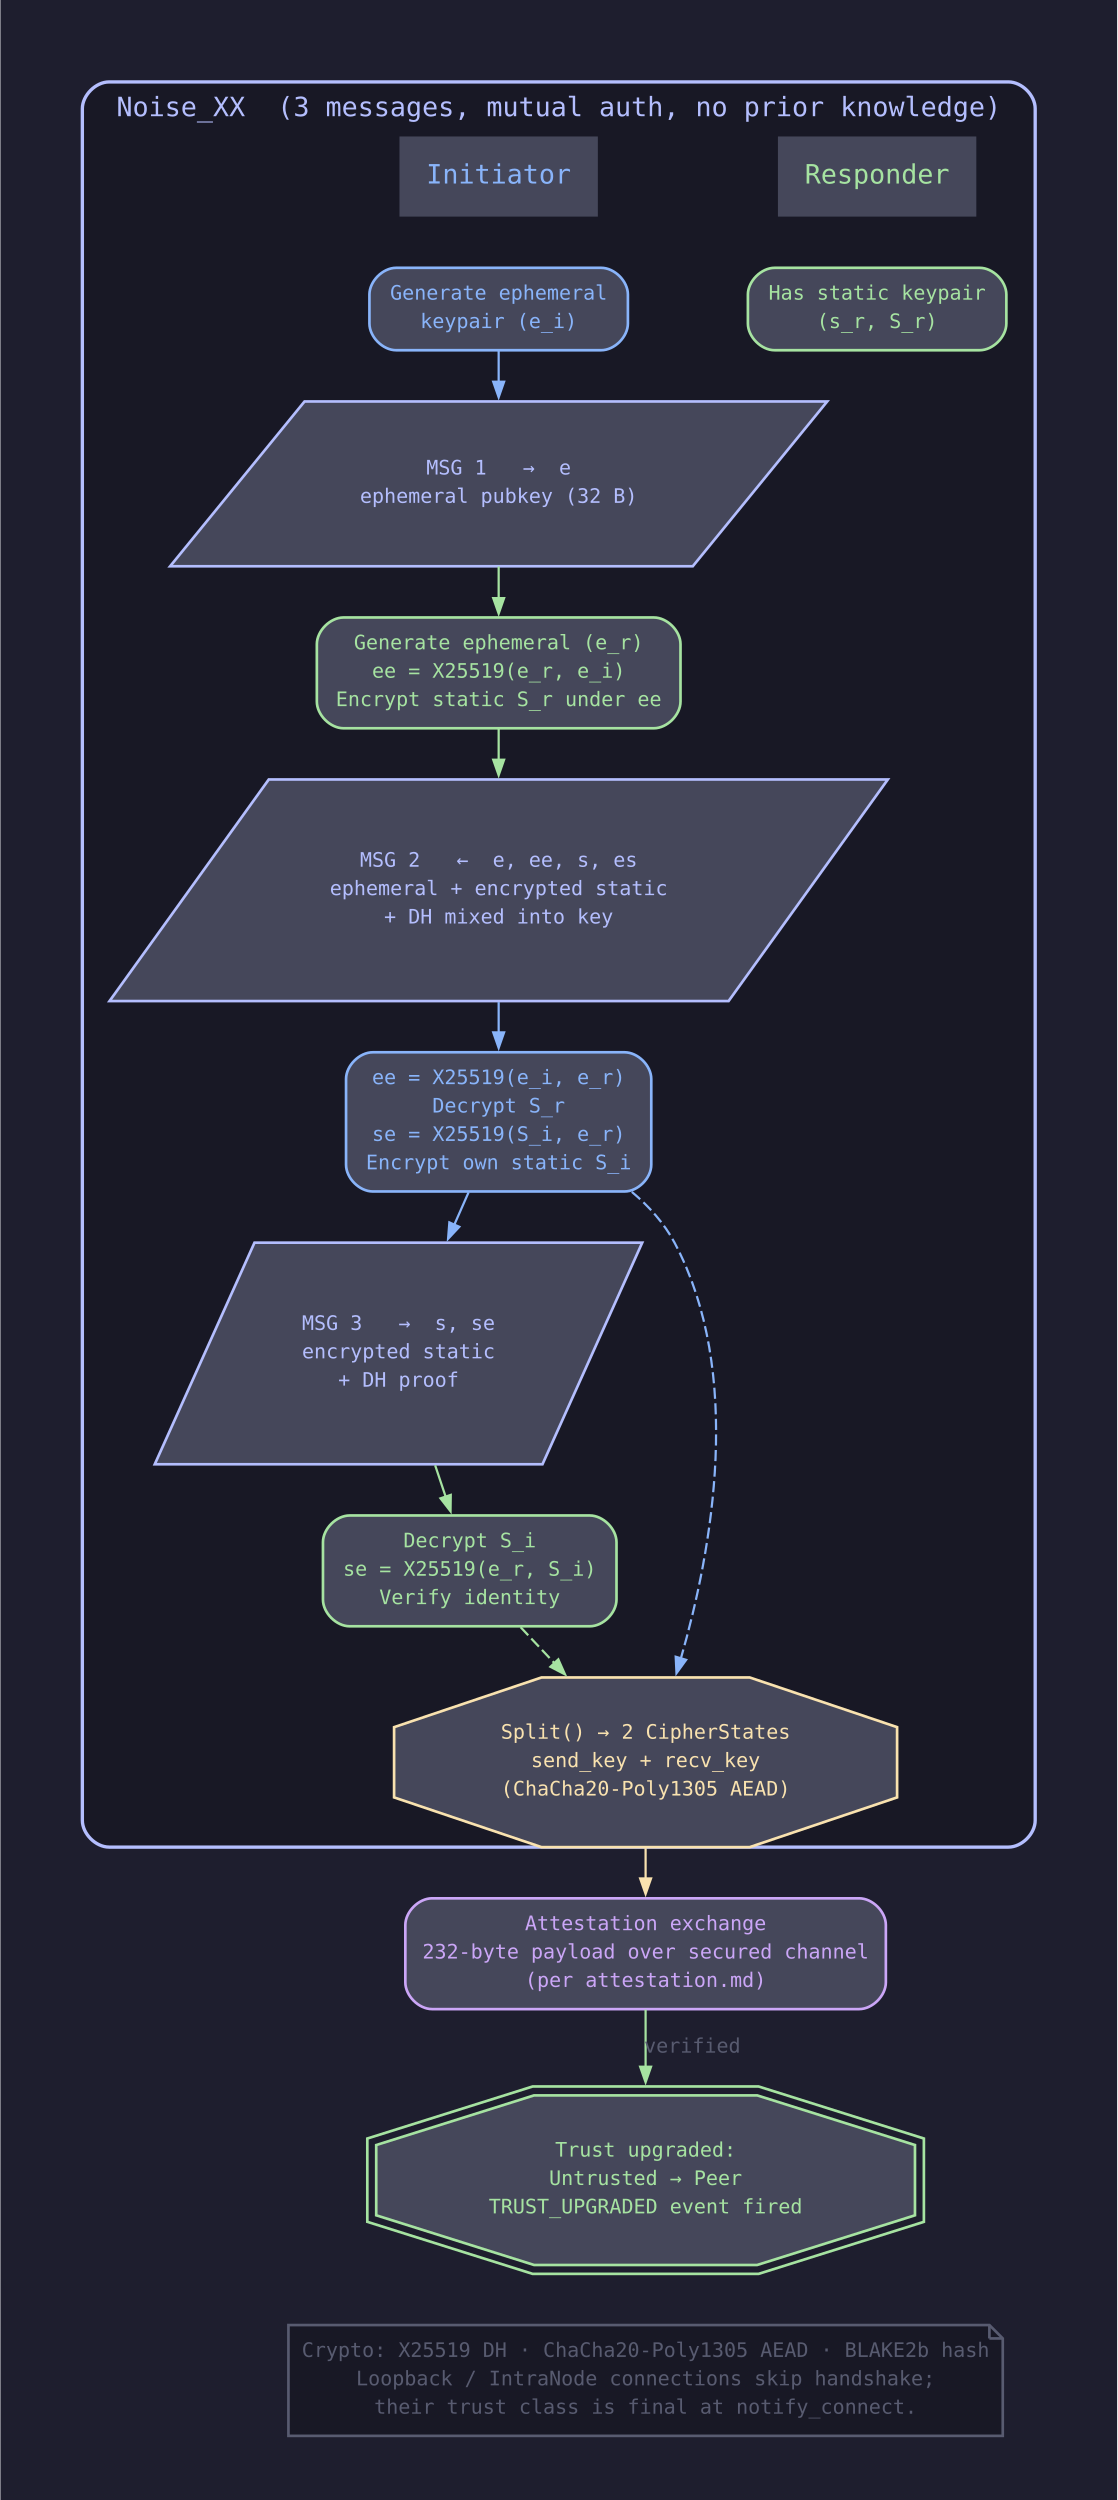
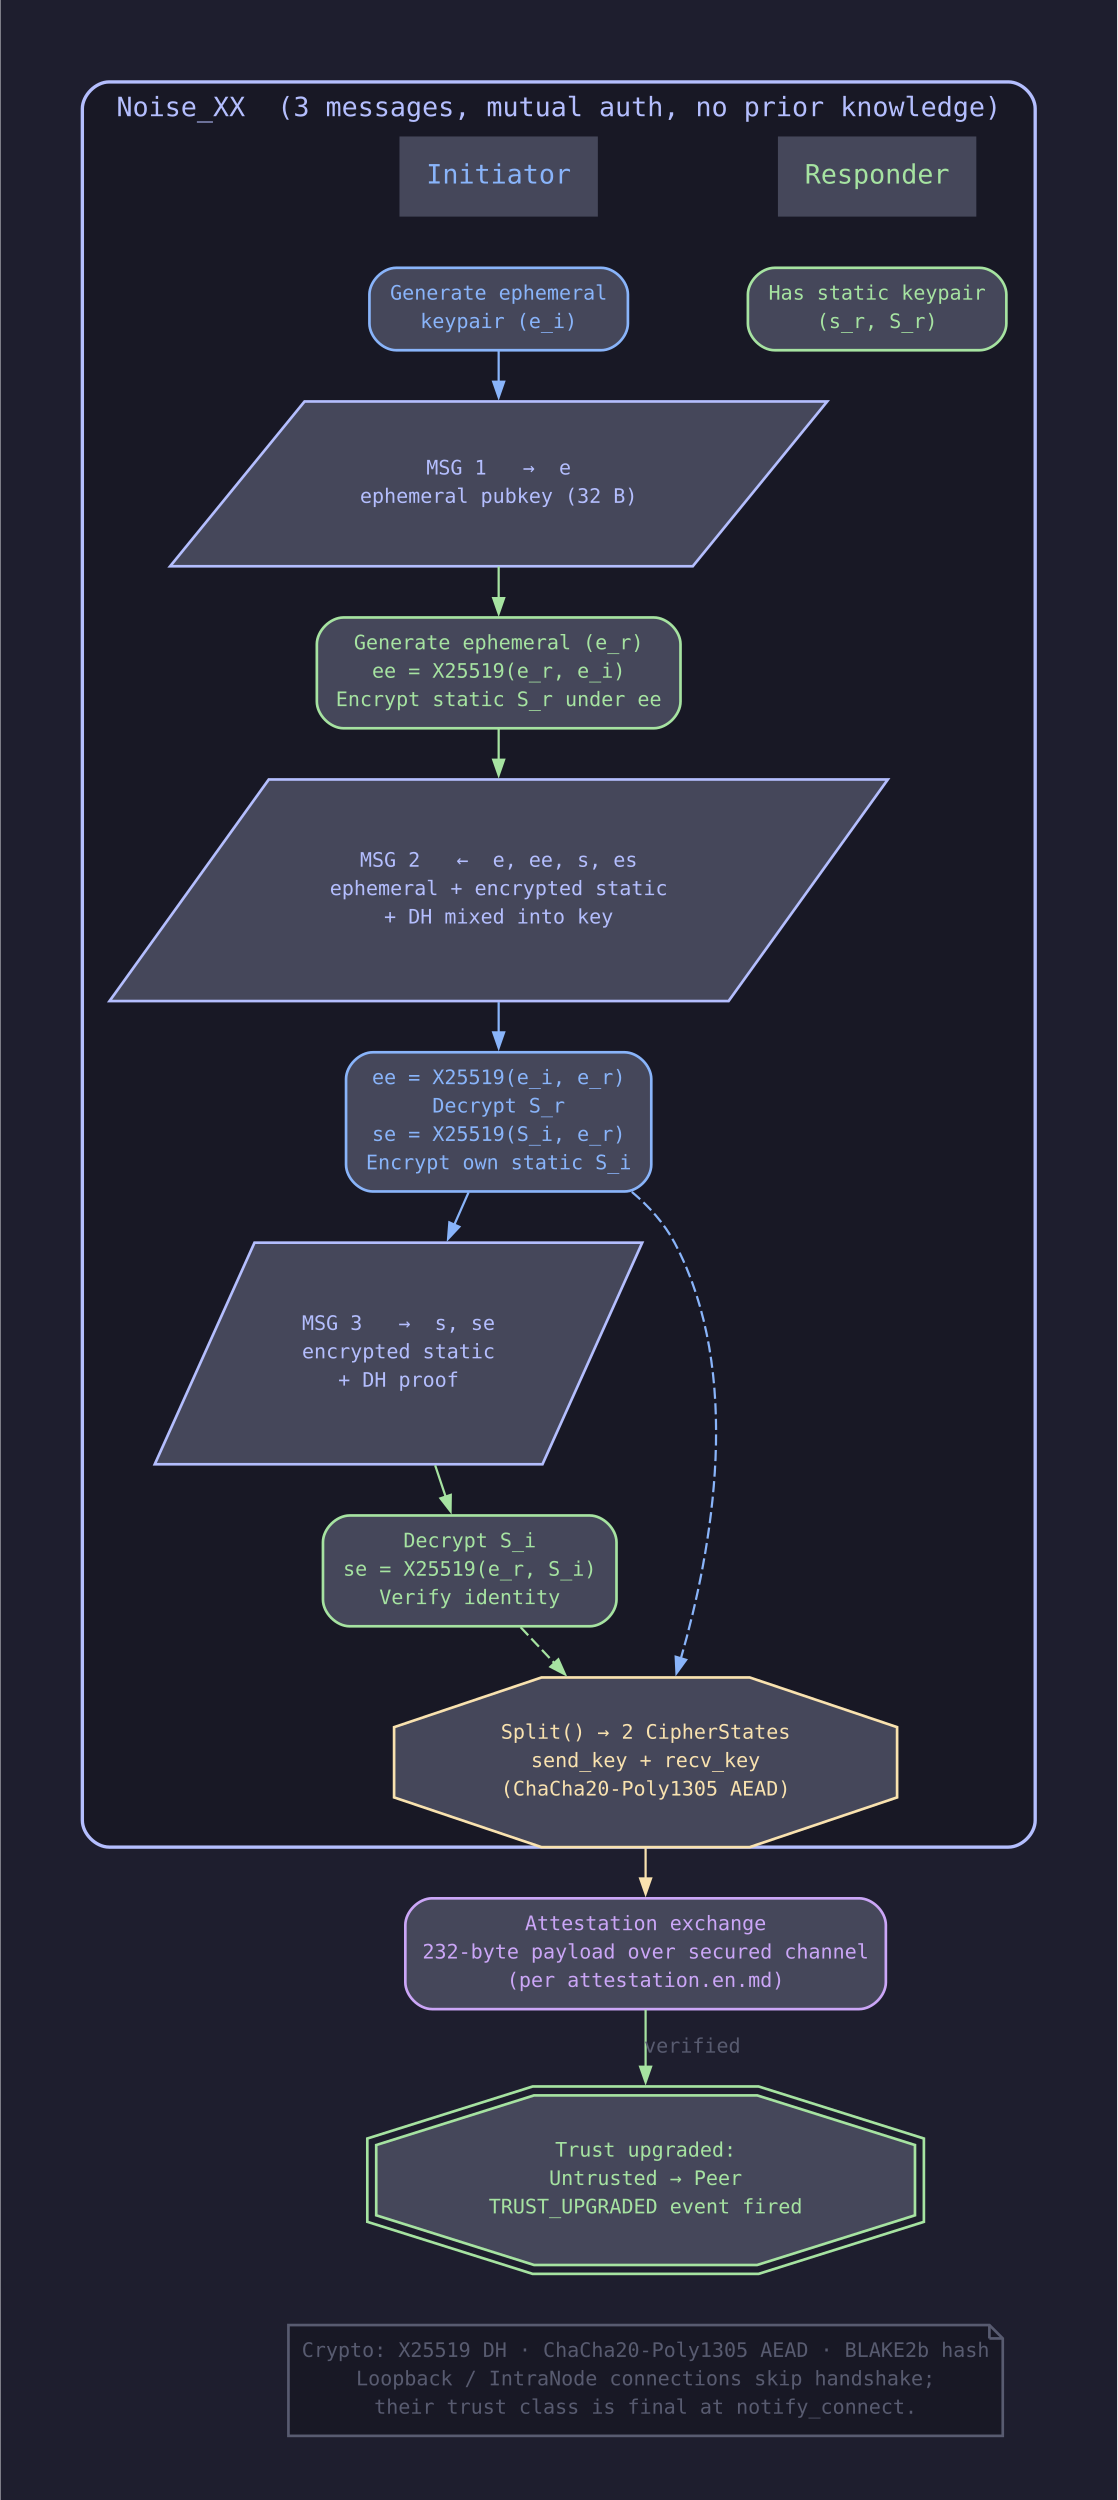
<svg xmlns="http://www.w3.org/2000/svg" width="502pt" height="1123pt" viewBox="0.00 0.00 501.60 1122.96">
  <g id="graph0" class="graph" transform="scale(1 1) rotate(0) translate(28.8 1094.16)">
    <polygon fill="#1e1e2e" stroke="none" points="-28.8,28.8 -28.8,-1094.16 472.8,-1094.16 472.8,28.8 -28.8,28.8" />
    <g id="clust1" class="cluster">
      <path fill="#181825" stroke="#b4befe" stroke-width="1.5" d="M20,-264.47C20,-264.47 424,-264.47 424,-264.47 430,-264.47 436,-270.47 436,-276.47 436,-276.47 436,-1045.36 436,-1045.36 436,-1051.36 430,-1057.36 424,-1057.36 424,-1057.36 20,-1057.36 20,-1057.36 14,-1057.36 8,-1051.36 8,-1045.36 8,-1045.36 8,-276.47 8,-276.47 8,-270.47 14,-264.47 20,-264.47" />
      <text text-anchor="middle" x="222" y="-1041.96" font-family="JetBrains Mono,Fira Code,monospace" font-size="12.00" fill="#b4befe">Noise_XX  (3 messages, mutual auth, no prior knowledge)</text>
    </g>
    <g id="node1" class="node">
      <polygon fill="#45475a" stroke="none" stroke-width="1.2" points="239.55,-1032.86 150.45,-1032.86 150.45,-996.86 239.55,-996.86 239.55,-1032.86" />
      <text text-anchor="middle" x="195" y="-1011.71" font-family="JetBrains Mono,Fira Code,monospace" font-size="12.00" fill="#89b4fa">Initiator</text>
    </g>
    <g id="node3" class="node">
      <path fill="#45475a" stroke="#89b4fa" stroke-width="1.2" d="M241.05,-973.86C241.05,-973.86 148.95,-973.86 148.95,-973.86 142.95,-973.86 136.95,-967.86 136.95,-961.86 136.95,-961.86 136.95,-948.84 136.95,-948.84 136.95,-942.84 142.95,-936.84 148.95,-936.84 148.95,-936.84 241.05,-936.84 241.05,-936.84 247.05,-936.84 253.05,-942.84 253.05,-948.84 253.05,-948.84 253.05,-961.86 253.05,-961.86 253.05,-967.86 247.05,-973.86 241.05,-973.86" />
      <text text-anchor="middle" x="195" y="-959.55" font-family="JetBrains Mono,Fira Code,monospace" font-size="9.00" fill="#89b4fa">Generate ephemeral</text>
      <text text-anchor="middle" x="195" y="-946.8" font-family="JetBrains Mono,Fira Code,monospace" font-size="9.00" fill="#89b4fa">keypair (e_i)</text>
    </g>
    <g id="node2" class="node">
      <polygon fill="#45475a" stroke="none" stroke-width="1.2" points="409.55,-1032.86 320.45,-1032.86 320.45,-996.86 409.55,-996.86 409.55,-1032.86" />
      <text text-anchor="middle" x="365" y="-1011.71" font-family="JetBrains Mono,Fira Code,monospace" font-size="12.00" fill="#a6e3a1">Responder</text>
    </g>
    <g id="node4" class="node">
      <path fill="#45475a" stroke="#a6e3a1" stroke-width="1.2" d="M411.05,-973.86C411.05,-973.86 318.95,-973.86 318.95,-973.86 312.95,-973.86 306.95,-967.86 306.95,-961.86 306.95,-961.86 306.95,-948.84 306.95,-948.84 306.95,-942.84 312.95,-936.84 318.95,-936.84 318.95,-936.84 411.05,-936.84 411.05,-936.84 417.05,-936.84 423.05,-942.84 423.05,-948.84 423.05,-948.84 423.05,-961.86 423.05,-961.86 423.05,-967.86 417.05,-973.86 411.05,-973.86" />
      <text text-anchor="middle" x="365" y="-959.55" font-family="JetBrains Mono,Fira Code,monospace" font-size="9.00" fill="#a6e3a1">Has static keypair</text>
      <text text-anchor="middle" x="365" y="-946.8" font-family="JetBrains Mono,Fira Code,monospace" font-size="9.00" fill="#a6e3a1">(s_r, S_r)</text>
    </g>
    <g id="node5" class="node">
      <polygon fill="#45475a" stroke="#b4befe" stroke-width="1.2" points="342.58,-913.84 107.81,-913.84 47.42,-839.8 282.19,-839.8 342.58,-913.84" />
      <text text-anchor="middle" x="195" y="-881.02" font-family="JetBrains Mono,Fira Code,monospace" font-size="9.00" fill="#b4befe">MSG 1   →  e</text>
      <text text-anchor="middle" x="195" y="-868.27" font-family="JetBrains Mono,Fira Code,monospace" font-size="9.00" fill="#b4befe">ephemeral pubkey (32 B)</text>
    </g>
    <g id="edge3" class="edge">
      <path fill="none" stroke="#89b4fa" d="M195,-936.6C195,-932.3 195,-927.51 195,-922.57" />
      <polygon fill="#89b4fa" stroke="#89b4fa" points="197.45,-922.69 195,-915.69 192.55,-922.69 197.45,-922.69" />
    </g>
    <g id="node6" class="node">
      <path fill="#45475a" stroke="#a6e3a1" stroke-width="1.2" d="M264.68,-816.8C264.68,-816.8 125.32,-816.8 125.32,-816.8 119.32,-816.8 113.33,-810.8 113.33,-804.8 113.33,-804.8 113.33,-779.03 113.33,-779.03 113.33,-773.03 119.33,-767.03 125.33,-767.03 125.33,-767.03 264.68,-767.03 264.68,-767.03 270.68,-767.03 276.68,-773.03 276.68,-779.03 276.68,-779.03 276.68,-804.8 276.68,-804.8 276.68,-810.8 270.68,-816.8 264.68,-816.8" />
      <text text-anchor="middle" x="195" y="-802.49" font-family="JetBrains Mono,Fira Code,monospace" font-size="9.00" fill="#a6e3a1">Generate ephemeral (e_r)</text>
      <text text-anchor="middle" x="195" y="-789.74" font-family="JetBrains Mono,Fira Code,monospace" font-size="9.00" fill="#a6e3a1">ee = X25519(e_r, e_i)</text>
      <text text-anchor="middle" x="195" y="-776.99" font-family="JetBrains Mono,Fira Code,monospace" font-size="9.00" fill="#a6e3a1">Encrypt static S_r under ee</text>
    </g>
    <g id="edge4" class="edge">
      <path fill="none" stroke="#a6e3a1" d="M195,-839.7C195,-834.9 195,-830 195,-825.27" />
      <polygon fill="#a6e3a1" stroke="#a6e3a1" points="197.45,-825.5 195,-818.5 192.55,-825.5 197.45,-825.5" />
    </g>
    <g id="node7" class="node">
      <polygon fill="#45475a" stroke="#b4befe" stroke-width="1.2" points="369.8,-744.03 91.73,-744.03 20.2,-644.49 298.27,-644.49 369.8,-744.03" />
      <text text-anchor="middle" x="195" y="-704.83" font-family="JetBrains Mono,Fira Code,monospace" font-size="9.00" fill="#b4befe">MSG 2   ←  e, ee, s, es</text>
      <text text-anchor="middle" x="195" y="-692.08" font-family="JetBrains Mono,Fira Code,monospace" font-size="9.00" fill="#b4befe">ephemeral + encrypted static</text>
      <text text-anchor="middle" x="195" y="-679.33" font-family="JetBrains Mono,Fira Code,monospace" font-size="9.00" fill="#b4befe">+ DH mixed into key</text>
    </g>
    <g id="edge5" class="edge">
      <path fill="none" stroke="#a6e3a1" d="M195,-766.78C195,-762.38 195,-757.63 195,-752.73" />
      <polygon fill="#a6e3a1" stroke="#a6e3a1" points="197.45,-752.91 195,-745.91 192.55,-752.91 197.45,-752.91" />
    </g>
    <g id="node8" class="node">
      <path fill="#45475a" stroke="#89b4fa" stroke-width="1.2" d="M251.55,-621.49C251.55,-621.49 138.45,-621.49 138.45,-621.49 132.45,-621.49 126.45,-615.49 126.45,-609.49 126.45,-609.49 126.45,-570.97 126.45,-570.97 126.45,-564.97 132.45,-558.97 138.45,-558.97 138.45,-558.97 251.55,-558.97 251.55,-558.97 257.55,-558.97 263.55,-564.97 263.55,-570.97 263.55,-570.97 263.55,-609.49 263.55,-609.49 263.55,-615.49 257.55,-621.49 251.55,-621.49" />
      <text text-anchor="middle" x="195" y="-607.18" font-family="JetBrains Mono,Fira Code,monospace" font-size="9.00" fill="#89b4fa">ee = X25519(e_i, e_r)</text>
      <text text-anchor="middle" x="195" y="-594.43" font-family="JetBrains Mono,Fira Code,monospace" font-size="9.00" fill="#89b4fa">Decrypt S_r</text>
      <text text-anchor="middle" x="195" y="-581.68" font-family="JetBrains Mono,Fira Code,monospace" font-size="9.00" fill="#89b4fa">se = X25519(S_i, e_r)</text>
      <text text-anchor="middle" x="195" y="-568.93" font-family="JetBrains Mono,Fira Code,monospace" font-size="9.00" fill="#89b4fa">Encrypt own static S_i</text>
    </g>
    <g id="edge6" class="edge">
      <path fill="none" stroke="#89b4fa" d="M195,-644.04C195,-639.44 195,-634.83 195,-630.34" />
      <polygon fill="#89b4fa" stroke="#89b4fa" points="197.45,-630.43 195,-623.43 192.55,-630.43 197.45,-630.43" />
    </g>
    <g id="node9" class="node">
      <polygon fill="#45475a" stroke="#b4befe" stroke-width="1.2" points="259.48,-535.97 85.32,-535.97 40.52,-436.43 214.68,-436.43 259.48,-535.97" />
      <text text-anchor="middle" x="150" y="-496.77" font-family="JetBrains Mono,Fira Code,monospace" font-size="9.00" fill="#b4befe">MSG 3   →  s, se</text>
      <text text-anchor="middle" x="150" y="-484.02" font-family="JetBrains Mono,Fira Code,monospace" font-size="9.00" fill="#b4befe">encrypted static</text>
      <text text-anchor="middle" x="150" y="-471.27" font-family="JetBrains Mono,Fira Code,monospace" font-size="9.00" fill="#b4befe">+ DH proof</text>
    </g>
    <g id="edge7" class="edge">
      <path fill="none" stroke="#89b4fa" d="M181.5,-558.62C179.41,-553.88 177.2,-548.87 174.96,-543.78" />
      <polygon fill="#89b4fa" stroke="#89b4fa" points="177.33,-543.1 172.27,-537.68 172.85,-545.08 177.33,-543.1" />
    </g>
    <g id="node11" class="node">
      <polygon fill="#45475a" stroke="#f9e2af" stroke-width="1.2" points="373.97,-286.79 373.97,-318.35 307.79,-340.66 214.21,-340.66 148.03,-318.35 148.03,-286.79 214.21,-264.47 307.79,-264.47 373.97,-286.79" />
      <text text-anchor="middle" x="261" y="-313.14" font-family="JetBrains Mono,Fira Code,monospace" font-size="9.00" fill="#f9e2af">Split() → 2 CipherStates</text>
      <text text-anchor="middle" x="261" y="-300.39" font-family="JetBrains Mono,Fira Code,monospace" font-size="9.00" fill="#f9e2af">send_key + recv_key</text>
      <text text-anchor="middle" x="261" y="-287.64" font-family="JetBrains Mono,Fira Code,monospace" font-size="9.00" fill="#f9e2af">(ChaCha20-Poly1305 AEAD)</text>
    </g>
    <g id="edge9" class="edge">
      <path fill="none" stroke="#89b4fa" stroke-dasharray="5,2" d="M254.82,-558.78C262.52,-552.31 269.34,-544.73 274,-535.97 305.19,-477.33 290.97,-398.2 276.8,-349.05" />
      <polygon fill="#89b4fa" stroke="#89b4fa" points="279.22,-348.59 274.87,-342.58 274.52,-349.99 279.22,-348.59" />
    </g>
    <g id="node10" class="node">
      <path fill="#45475a" stroke="#a6e3a1" stroke-width="1.2" d="M235.93,-413.43C235.93,-413.43 128.07,-413.43 128.07,-413.43 122.07,-413.43 116.08,-407.43 116.08,-401.43 116.08,-401.43 116.08,-375.66 116.08,-375.66 116.08,-369.66 122.08,-363.66 128.07,-363.66 128.07,-363.66 235.93,-363.66 235.93,-363.66 241.93,-363.66 247.93,-369.66 247.93,-375.66 247.93,-375.66 247.93,-401.43 247.93,-401.43 247.93,-407.43 241.93,-413.43 235.93,-413.43" />
      <text text-anchor="middle" x="182" y="-399.12" font-family="JetBrains Mono,Fira Code,monospace" font-size="9.00" fill="#a6e3a1">Decrypt S_i</text>
      <text text-anchor="middle" x="182" y="-386.37" font-family="JetBrains Mono,Fira Code,monospace" font-size="9.00" fill="#a6e3a1">se = X25519(e_r, S_i)</text>
      <text text-anchor="middle" x="182" y="-373.62" font-family="JetBrains Mono,Fira Code,monospace" font-size="9.00" fill="#a6e3a1">Verify identity</text>
    </g>
    <g id="edge8" class="edge">
      <path fill="none" stroke="#a6e3a1" d="M166.47,-435.97C168.08,-431.16 169.68,-426.38 171.21,-421.8" />
      <polygon fill="#a6e3a1" stroke="#a6e3a1" points="173.49,-422.69 173.39,-415.28 168.85,-421.14 173.49,-422.69" />
    </g>
    <g id="edge10" class="edge">
      <path fill="none" stroke="#a6e3a1" stroke-dasharray="5,2" d="M204.85,-363.25C209.67,-358.13 214.89,-352.58 220.15,-346.99" />
      <polygon fill="#a6e3a1" stroke="#a6e3a1" points="221.8,-348.82 224.81,-342.04 218.23,-345.46 221.8,-348.82" />
    </g>
    <g id="node12" class="node">
      <path fill="#45475a" stroke="#cba6f7" stroke-width="1.2" d="M356.92,-241.47C356.92,-241.47 165.08,-241.47 165.08,-241.47 159.08,-241.47 153.08,-235.47 153.08,-229.47 153.08,-229.47 153.08,-203.7 153.08,-203.7 153.08,-197.7 159.08,-191.7 165.08,-191.7 165.08,-191.7 356.92,-191.7 356.92,-191.7 362.92,-191.7 368.92,-197.7 368.92,-203.7 368.92,-203.7 368.92,-229.47 368.92,-229.47 368.92,-235.47 362.92,-241.47 356.92,-241.47" />
      <text text-anchor="middle" x="261" y="-227.16" font-family="JetBrains Mono,Fira Code,monospace" font-size="9.00" fill="#cba6f7">Attestation exchange</text>
      <text text-anchor="middle" x="261" y="-214.41" font-family="JetBrains Mono,Fira Code,monospace" font-size="9.00" fill="#cba6f7">232-byte payload over secured channel</text>
-       <text text-anchor="middle" x="261" y="-201.66" font-family="JetBrains Mono,Fira Code,monospace" font-size="9.00" fill="#cba6f7">(per attestation.md)</text>
+       <text text-anchor="middle" x="261" y="-201.66" font-family="JetBrains Mono,Fira Code,monospace" font-size="9.00" fill="#cba6f7">(per attestation.en.md)</text>
    </g>
    <g id="edge11" class="edge">
      <path fill="none" stroke="#f9e2af" d="M261,-264C261,-259.42 261,-254.77 261,-250.28" />
      <polygon fill="#f9e2af" stroke="#f9e2af" points="263.45,-250.38 261,-243.38 258.55,-250.38 263.45,-250.38" />
    </g>
    <g id="node13" class="node">
      <polygon fill="#45475a" stroke="#a6e3a1" stroke-width="1.2" points="382,-99.08 382,-130.64 311.12,-152.95 210.88,-152.95 140,-130.64 140,-99.08 210.88,-76.77 311.12,-76.77 382,-99.08" />
      <polygon fill="none" stroke="#a6e3a1" stroke-width="1.2" points="386,-96.15 386,-133.57 311.74,-156.95 210.26,-156.95 136,-133.57 136,-96.15 210.26,-72.77 311.74,-72.77 386,-96.15" />
      <text text-anchor="middle" x="261" y="-125.44" font-family="JetBrains Mono,Fira Code,monospace" font-size="9.00" fill="#a6e3a1">Trust upgraded:</text>
      <text text-anchor="middle" x="261" y="-112.69" font-family="JetBrains Mono,Fira Code,monospace" font-size="9.00" fill="#a6e3a1">Untrusted → Peer</text>
      <text text-anchor="middle" x="261" y="-99.94" font-family="JetBrains Mono,Fira Code,monospace" font-size="9.00" fill="#a6e3a1">TRUST_UPGRADED event fired</text>
    </g>
    <g id="edge12" class="edge">
      <path fill="none" stroke="#a6e3a1" d="M261,-191.45C261,-183.59 261,-174.56 261,-165.54" />
      <polygon fill="#a6e3a1" stroke="#a6e3a1" points="263.45,-165.81 261,-158.81 258.55,-165.81 263.45,-165.81" />
      <text text-anchor="middle" x="282" y="-172.15" font-family="JetBrains Mono,Fira Code,monospace" font-size="9.00" fill="#585b70">verified</text>
    </g>
    <g id="node14" class="node">
      <polygon fill="#181825" stroke="#585b70" stroke-width="1.2" points="415.43,-49.77 100.57,-49.77 100.57,0 421.43,0 421.43,-43.77 415.43,-49.77" />
      <polyline fill="none" stroke="#585b70" stroke-width="1.2" points="415.43,-49.77 415.43,-43.77" />
      <polyline fill="none" stroke="#585b70" stroke-width="1.2" points="421.43,-43.77 415.43,-43.77" />
      <text text-anchor="middle" x="261" y="-35.46" font-family="JetBrains Mono,Fira Code,monospace" font-size="9.00" fill="#585b70">Crypto: X25519 DH · ChaCha20-Poly1305 AEAD · BLAKE2b hash</text>
      <text text-anchor="middle" x="261" y="-22.71" font-family="JetBrains Mono,Fira Code,monospace" font-size="9.00" fill="#585b70">Loopback / IntraNode connections skip handshake;</text>
      <text text-anchor="middle" x="261" y="-9.96" font-family="JetBrains Mono,Fira Code,monospace" font-size="9.00" fill="#585b70">their trust class is final at notify_connect.</text>
    </g>
  </g>
</svg>
